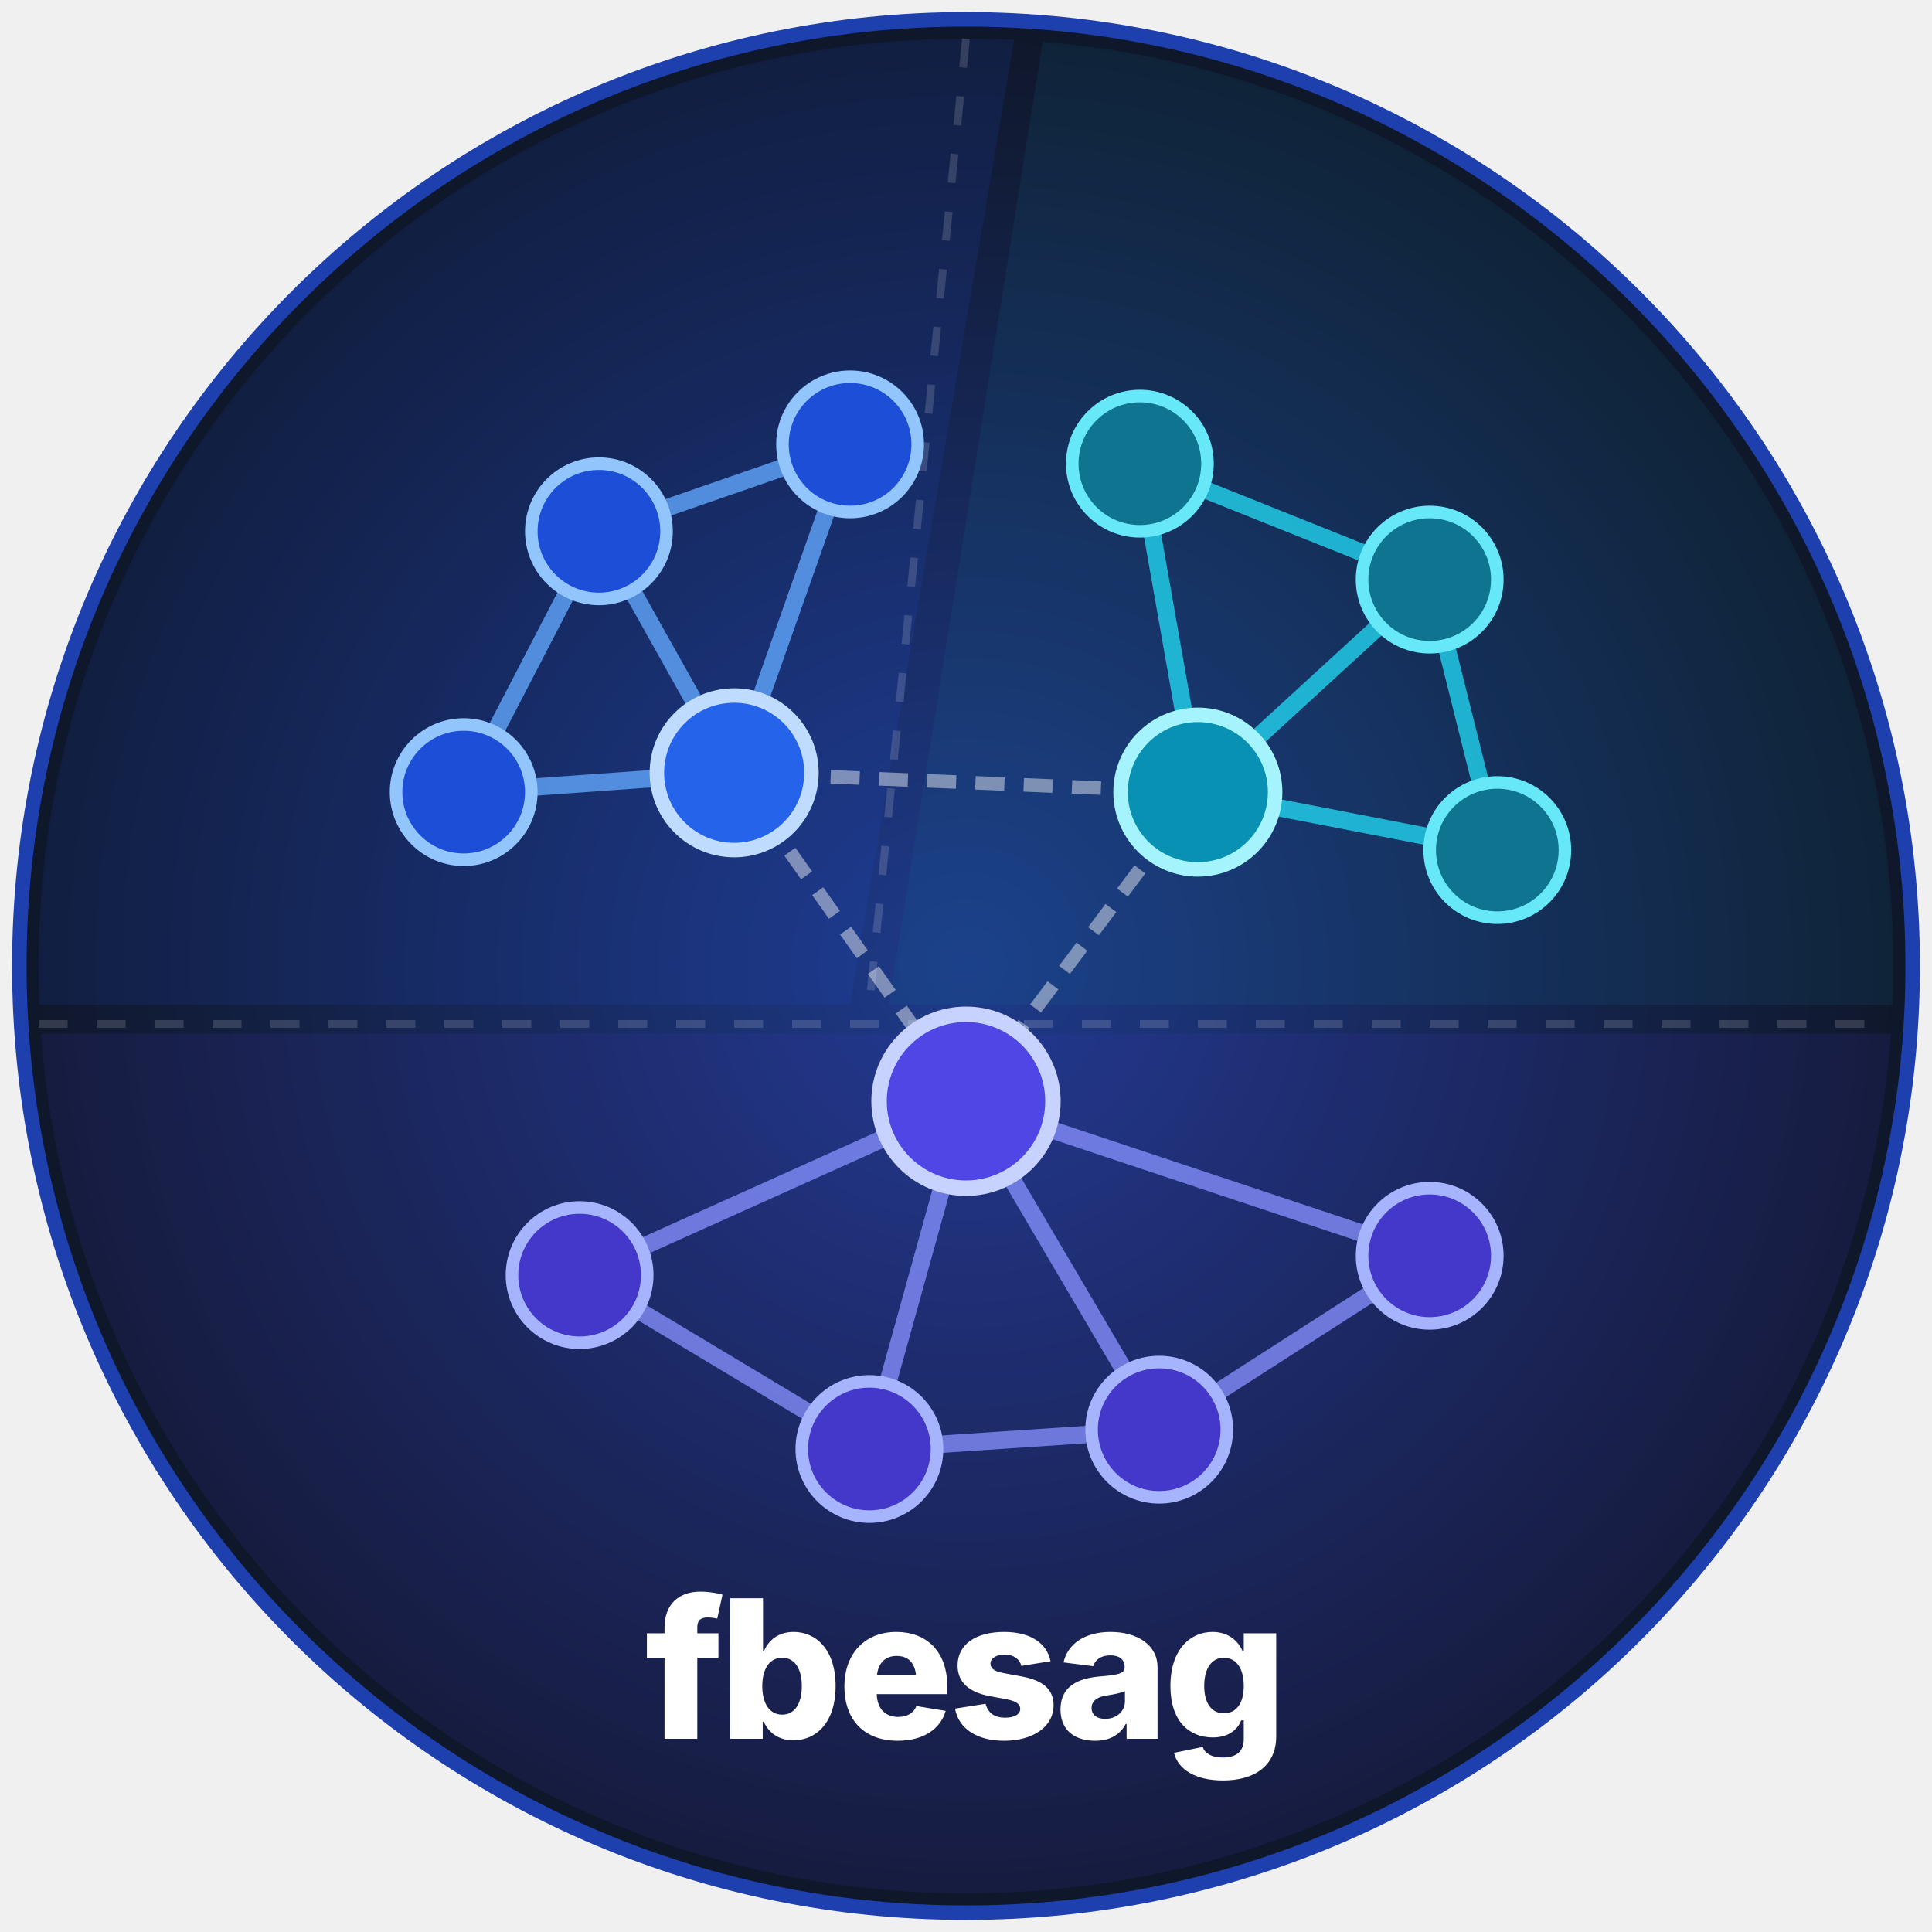
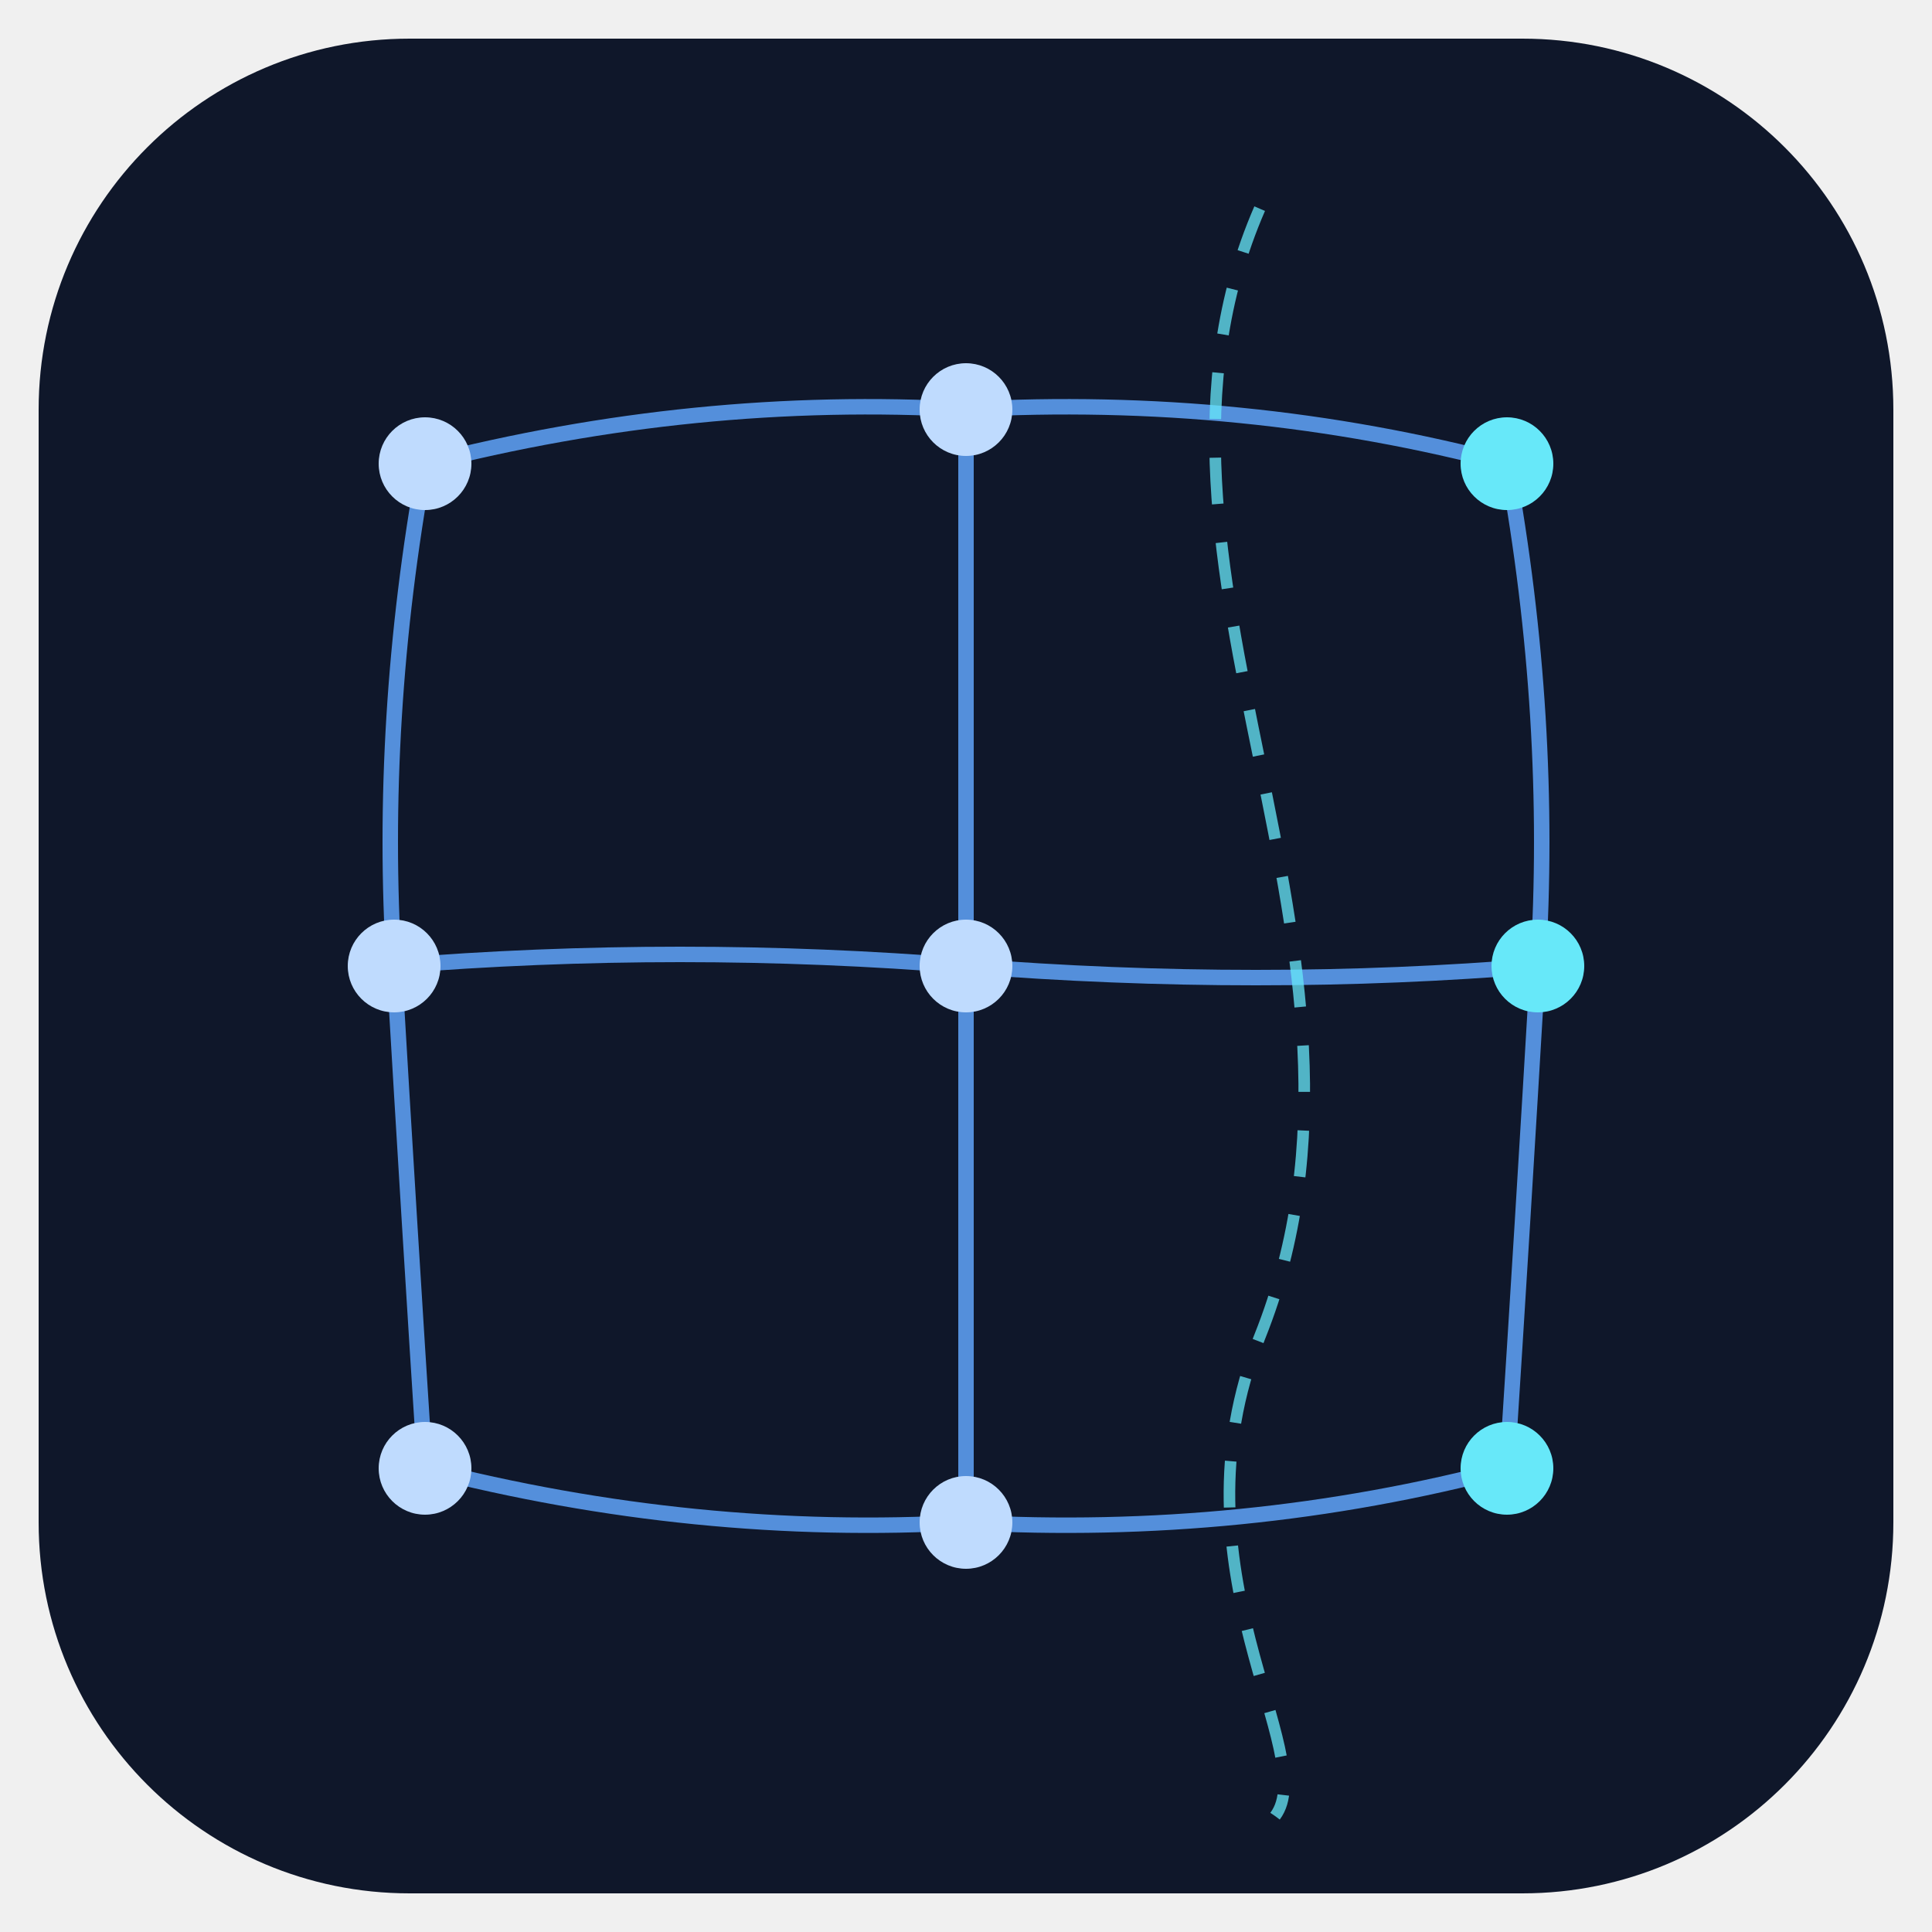
- <svg xmlns="http://www.w3.org/2000/svg" viewBox="0 0 200 200">
-   <defs>
-     <radialGradient id="bg1" cx="50%" cy="50%" r="50%">
-       <stop offset="0%" stop-color="#1e3a8a" />
-       <stop offset="100%" stop-color="#0f172a" />
-     </radialGradient>
-     <clipPath id="circle-clip">
-       <circle cx="100" cy="100" r="96" />
-     </clipPath>
-   </defs>
-   <circle cx="100" cy="100" r="98" fill="url(#bg1)" stroke="#1e40af" stroke-width="1.5" />
-   <g clip-path="url(#circle-clip)">
-     <polygon points="4,4 105,4 88,104 40,104 4,104" fill="#1d4ed8" opacity="0.13" />
-     <polygon points="108,4 196,4 196,104 92,104" fill="#0e7490" opacity="0.13" />
-     <polygon points="4,107 196,107 196,196 4,196" fill="#4338ca" opacity="0.13" />
+ <svg xmlns="http://www.w3.org/2000/svg" width="100%" viewBox="215 35 250 250" role="img" style="">
+   <rect x="220" y="40" width="240" height="240" rx="48" fill="#0f172a" style="fill:rgb(15, 23, 42);stroke:none;color:rgb(255, 255, 255);stroke-width:1px;stroke-linecap:butt;stroke-linejoin:miter;opacity:1;font-family:&quot;Anthropic Sans&quot;, -apple-system, BlinkMacSystemFont, &quot;Segoe UI&quot;, sans-serif;font-size:16px;font-weight:400;text-anchor:start;dominant-baseline:auto" />
+   <g stroke="#60a5fa" stroke-width="2" stroke-linecap="round" fill="none" opacity="0.85" style="fill:none;stroke:rgb(96, 165, 250);color:rgb(255, 255, 255);stroke-width:2px;stroke-linecap:round;stroke-linejoin:miter;opacity:0.85;font-family:&quot;Anthropic Sans&quot;, -apple-system, BlinkMacSystemFont, &quot;Segoe UI&quot;, sans-serif;font-size:16px;font-weight:400;text-anchor:start;dominant-baseline:auto">
+     <path d="M 270 95 Q 305 86 340 88" style="fill:none;stroke:rgb(96, 165, 250);color:rgb(255, 255, 255);stroke-width:2px;stroke-linecap:round;stroke-linejoin:miter;opacity:1;font-family:&quot;Anthropic Sans&quot;, -apple-system, BlinkMacSystemFont, &quot;Segoe UI&quot;, sans-serif;font-size:16px;font-weight:400;text-anchor:start;dominant-baseline:auto" />
+     <path d="M 340 88 Q 376 86 410 95" style="fill:none;stroke:rgb(96, 165, 250);color:rgb(255, 255, 255);stroke-width:2px;stroke-linecap:round;stroke-linejoin:miter;opacity:1;font-family:&quot;Anthropic Sans&quot;, -apple-system, BlinkMacSystemFont, &quot;Segoe UI&quot;, sans-serif;font-size:16px;font-weight:400;text-anchor:start;dominant-baseline:auto" />
+     <path d="M 266 160 Q 303 157 340 160" style="fill:none;stroke:rgb(96, 165, 250);color:rgb(255, 255, 255);stroke-width:2px;stroke-linecap:round;stroke-linejoin:miter;opacity:1;font-family:&quot;Anthropic Sans&quot;, -apple-system, BlinkMacSystemFont, &quot;Segoe UI&quot;, sans-serif;font-size:16px;font-weight:400;text-anchor:start;dominant-baseline:auto" />
+     <path d="M 340 160 Q 378 163 414 160" style="fill:none;stroke:rgb(96, 165, 250);color:rgb(255, 255, 255);stroke-width:2px;stroke-linecap:round;stroke-linejoin:miter;opacity:1;font-family:&quot;Anthropic Sans&quot;, -apple-system, BlinkMacSystemFont, &quot;Segoe UI&quot;, sans-serif;font-size:16px;font-weight:400;text-anchor:start;dominant-baseline:auto" />
+     <path d="M 270 225 Q 305 234 340 232" style="fill:none;stroke:rgb(96, 165, 250);color:rgb(255, 255, 255);stroke-width:2px;stroke-linecap:round;stroke-linejoin:miter;opacity:1;font-family:&quot;Anthropic Sans&quot;, -apple-system, BlinkMacSystemFont, &quot;Segoe UI&quot;, sans-serif;font-size:16px;font-weight:400;text-anchor:start;dominant-baseline:auto" />
+     <path d="M 340 232 Q 376 234 410 225" style="fill:none;stroke:rgb(96, 165, 250);color:rgb(255, 255, 255);stroke-width:2px;stroke-linecap:round;stroke-linejoin:miter;opacity:1;font-family:&quot;Anthropic Sans&quot;, -apple-system, BlinkMacSystemFont, &quot;Segoe UI&quot;, sans-serif;font-size:16px;font-weight:400;text-anchor:start;dominant-baseline:auto" />
+     <path d="M 270 95 Q 264 128 266 160" style="fill:none;stroke:rgb(96, 165, 250);color:rgb(255, 255, 255);stroke-width:2px;stroke-linecap:round;stroke-linejoin:miter;opacity:1;font-family:&quot;Anthropic Sans&quot;, -apple-system, BlinkMacSystemFont, &quot;Segoe UI&quot;, sans-serif;font-size:16px;font-weight:400;text-anchor:start;dominant-baseline:auto" />
+     <path d="M 266 160 Q 268 194 270 225" style="fill:none;stroke:rgb(96, 165, 250);color:rgb(255, 255, 255);stroke-width:2px;stroke-linecap:round;stroke-linejoin:miter;opacity:1;font-family:&quot;Anthropic Sans&quot;, -apple-system, BlinkMacSystemFont, &quot;Segoe UI&quot;, sans-serif;font-size:16px;font-weight:400;text-anchor:start;dominant-baseline:auto" />
+     <path d="M 340 88 Q 340 124 340 160" style="fill:none;stroke:rgb(96, 165, 250);color:rgb(255, 255, 255);stroke-width:2px;stroke-linecap:round;stroke-linejoin:miter;opacity:1;font-family:&quot;Anthropic Sans&quot;, -apple-system, BlinkMacSystemFont, &quot;Segoe UI&quot;, sans-serif;font-size:16px;font-weight:400;text-anchor:start;dominant-baseline:auto" />
+     <path d="M 340 160 Q 340 196 340 232" style="fill:none;stroke:rgb(96, 165, 250);color:rgb(255, 255, 255);stroke-width:2px;stroke-linecap:round;stroke-linejoin:miter;opacity:1;font-family:&quot;Anthropic Sans&quot;, -apple-system, BlinkMacSystemFont, &quot;Segoe UI&quot;, sans-serif;font-size:16px;font-weight:400;text-anchor:start;dominant-baseline:auto" />
+     <path d="M 410 95 Q 416 128 414 160" style="fill:none;stroke:rgb(96, 165, 250);color:rgb(255, 255, 255);stroke-width:2px;stroke-linecap:round;stroke-linejoin:miter;opacity:1;font-family:&quot;Anthropic Sans&quot;, -apple-system, BlinkMacSystemFont, &quot;Segoe UI&quot;, sans-serif;font-size:16px;font-weight:400;text-anchor:start;dominant-baseline:auto" />
+     <path d="M 414 160 Q 412 194 410 225" style="fill:none;stroke:rgb(96, 165, 250);color:rgb(255, 255, 255);stroke-width:2px;stroke-linecap:round;stroke-linejoin:miter;opacity:1;font-family:&quot;Anthropic Sans&quot;, -apple-system, BlinkMacSystemFont, &quot;Segoe UI&quot;, sans-serif;font-size:16px;font-weight:400;text-anchor:start;dominant-baseline:auto" />
  </g>
-   <line x1="100" y1="4" x2="90" y2="104" stroke="#ffffff" stroke-width="0.8" opacity="0.15" stroke-dasharray="3,3" />
-   <line x1="4" y1="106" x2="196" y2="106" stroke="#ffffff" stroke-width="0.8" opacity="0.15" stroke-dasharray="3,3" />
-   <line x1="62" y1="55" x2="88" y2="46" stroke="#60a5fa" stroke-width="1.8" opacity="0.8" />
-   <line x1="62" y1="55" x2="48" y2="82" stroke="#60a5fa" stroke-width="1.8" opacity="0.8" />
-   <line x1="62" y1="55" x2="76" y2="80" stroke="#60a5fa" stroke-width="1.8" opacity="0.8" />
-   <line x1="88" y1="46" x2="76" y2="80" stroke="#60a5fa" stroke-width="1.8" opacity="0.8" />
-   <line x1="48" y1="82" x2="76" y2="80" stroke="#60a5fa" stroke-width="1.8" opacity="0.8" />
-   <line x1="118" y1="48" x2="148" y2="60" stroke="#22d3ee" stroke-width="1.8" opacity="0.8" />
-   <line x1="118" y1="48" x2="124" y2="82" stroke="#22d3ee" stroke-width="1.8" opacity="0.8" />
-   <line x1="148" y1="60" x2="155" y2="88" stroke="#22d3ee" stroke-width="1.8" opacity="0.8" />
-   <line x1="155" y1="88" x2="124" y2="82" stroke="#22d3ee" stroke-width="1.8" opacity="0.8" />
-   <line x1="148" y1="60" x2="124" y2="82" stroke="#22d3ee" stroke-width="1.8" opacity="0.8" />
-   <line x1="100" y1="114" x2="60" y2="132" stroke="#818cf8" stroke-width="1.8" opacity="0.8" />
-   <line x1="100" y1="114" x2="90" y2="150" stroke="#818cf8" stroke-width="1.8" opacity="0.8" />
-   <line x1="100" y1="114" x2="120" y2="148" stroke="#818cf8" stroke-width="1.8" opacity="0.8" />
-   <line x1="100" y1="114" x2="148" y2="130" stroke="#818cf8" stroke-width="1.8" opacity="0.8" />
-   <line x1="60" y1="132" x2="90" y2="150" stroke="#818cf8" stroke-width="1.8" opacity="0.8" />
-   <line x1="90" y1="150" x2="120" y2="148" stroke="#818cf8" stroke-width="1.8" opacity="0.8" />
-   <line x1="120" y1="148" x2="148" y2="130" stroke="#818cf8" stroke-width="1.8" opacity="0.8" />
-   <line x1="76" y1="80" x2="124" y2="82" stroke="#e2e8f0" stroke-width="1.4" opacity="0.5" stroke-dasharray="3,2" />
-   <line x1="76" y1="80" x2="100" y2="114" stroke="#e2e8f0" stroke-width="1.4" opacity="0.5" stroke-dasharray="3,2" />
-   <line x1="124" y1="82" x2="100" y2="114" stroke="#e2e8f0" stroke-width="1.4" opacity="0.5" stroke-dasharray="3,2" />
-   <circle cx="88" cy="46" r="7" fill="#1d4ed8" stroke="#93c5fd" stroke-width="1.3" />
-   <circle cx="62" cy="55" r="7" fill="#1d4ed8" stroke="#93c5fd" stroke-width="1.3" />
-   <circle cx="48" cy="82" r="7" fill="#1d4ed8" stroke="#93c5fd" stroke-width="1.3" />
-   <circle cx="76" cy="80" r="8" fill="#2563eb" stroke="#bfdbfe" stroke-width="1.5" />
-   <circle cx="118" cy="48" r="7" fill="#0e7490" stroke="#67e8f9" stroke-width="1.3" />
-   <circle cx="148" cy="60" r="7" fill="#0e7490" stroke="#67e8f9" stroke-width="1.3" />
-   <circle cx="155" cy="88" r="7" fill="#0e7490" stroke="#67e8f9" stroke-width="1.3" />
-   <circle cx="124" cy="82" r="8" fill="#0891b2" stroke="#a5f3fc" stroke-width="1.5" />
-   <circle cx="60" cy="132" r="7" fill="#4338ca" stroke="#a5b4fc" stroke-width="1.3" />
-   <circle cx="90" cy="150" r="7" fill="#4338ca" stroke="#a5b4fc" stroke-width="1.3" />
-   <circle cx="120" cy="148" r="7" fill="#4338ca" stroke="#a5b4fc" stroke-width="1.3" />
-   <circle cx="148" cy="130" r="7" fill="#4338ca" stroke="#a5b4fc" stroke-width="1.3" />
-   <circle cx="100" cy="114" r="9" fill="#4f46e5" stroke="#c7d2fe" stroke-width="1.6" />
-   <text x="100" y="180" text-anchor="middle" font-family="Inter,sans-serif" font-size="20" font-weight="800" fill="#ffffff" letter-spacing="-0.5">fbesag</text>
+   <path d="M 378 62 C 358 108 398 158 378 208 C 366 238 386 262 380 270" fill="none" stroke="#67e8f9" stroke-width="1.5" stroke-dasharray="6 5" opacity="0.75" style="fill:none;stroke:rgb(103, 232, 249);color:rgb(255, 255, 255);stroke-width:1.5px;stroke-dasharray:6px, 5px;stroke-linecap:butt;stroke-linejoin:miter;opacity:0.75;font-family:&quot;Anthropic Sans&quot;, -apple-system, BlinkMacSystemFont, &quot;Segoe UI&quot;, sans-serif;font-size:16px;font-weight:400;text-anchor:start;dominant-baseline:auto" />
+   <circle cx="410" cy="95" r="6" fill="#67e8f9" style="fill:rgb(103, 232, 249);stroke:none;color:rgb(255, 255, 255);stroke-width:1px;stroke-linecap:butt;stroke-linejoin:miter;opacity:1;font-family:&quot;Anthropic Sans&quot;, -apple-system, BlinkMacSystemFont, &quot;Segoe UI&quot;, sans-serif;font-size:16px;font-weight:400;text-anchor:start;dominant-baseline:auto" />
+   <circle cx="414" cy="160" r="6" fill="#67e8f9" style="fill:rgb(103, 232, 249);stroke:none;color:rgb(255, 255, 255);stroke-width:1px;stroke-linecap:butt;stroke-linejoin:miter;opacity:1;font-family:&quot;Anthropic Sans&quot;, -apple-system, BlinkMacSystemFont, &quot;Segoe UI&quot;, sans-serif;font-size:16px;font-weight:400;text-anchor:start;dominant-baseline:auto" />
+   <circle cx="410" cy="225" r="6" fill="#67e8f9" style="fill:rgb(103, 232, 249);stroke:none;color:rgb(255, 255, 255);stroke-width:1px;stroke-linecap:butt;stroke-linejoin:miter;opacity:1;font-family:&quot;Anthropic Sans&quot;, -apple-system, BlinkMacSystemFont, &quot;Segoe UI&quot;, sans-serif;font-size:16px;font-weight:400;text-anchor:start;dominant-baseline:auto" />
+   <circle cx="270" cy="95" r="6" fill="#bfdbfe" style="fill:rgb(191, 219, 254);stroke:none;color:rgb(255, 255, 255);stroke-width:1px;stroke-linecap:butt;stroke-linejoin:miter;opacity:1;font-family:&quot;Anthropic Sans&quot;, -apple-system, BlinkMacSystemFont, &quot;Segoe UI&quot;, sans-serif;font-size:16px;font-weight:400;text-anchor:start;dominant-baseline:auto" />
+   <circle cx="340" cy="88" r="6" fill="#bfdbfe" style="fill:rgb(191, 219, 254);stroke:none;color:rgb(255, 255, 255);stroke-width:1px;stroke-linecap:butt;stroke-linejoin:miter;opacity:1;font-family:&quot;Anthropic Sans&quot;, -apple-system, BlinkMacSystemFont, &quot;Segoe UI&quot;, sans-serif;font-size:16px;font-weight:400;text-anchor:start;dominant-baseline:auto" />
+   <circle cx="266" cy="160" r="6" fill="#bfdbfe" style="fill:rgb(191, 219, 254);stroke:none;color:rgb(255, 255, 255);stroke-width:1px;stroke-linecap:butt;stroke-linejoin:miter;opacity:1;font-family:&quot;Anthropic Sans&quot;, -apple-system, BlinkMacSystemFont, &quot;Segoe UI&quot;, sans-serif;font-size:16px;font-weight:400;text-anchor:start;dominant-baseline:auto" />
+   <circle cx="340" cy="160" r="6" fill="#bfdbfe" style="fill:rgb(191, 219, 254);stroke:none;color:rgb(255, 255, 255);stroke-width:1px;stroke-linecap:butt;stroke-linejoin:miter;opacity:1;font-family:&quot;Anthropic Sans&quot;, -apple-system, BlinkMacSystemFont, &quot;Segoe UI&quot;, sans-serif;font-size:16px;font-weight:400;text-anchor:start;dominant-baseline:auto" />
+   <circle cx="270" cy="225" r="6" fill="#bfdbfe" style="fill:rgb(191, 219, 254);stroke:none;color:rgb(255, 255, 255);stroke-width:1px;stroke-linecap:butt;stroke-linejoin:miter;opacity:1;font-family:&quot;Anthropic Sans&quot;, -apple-system, BlinkMacSystemFont, &quot;Segoe UI&quot;, sans-serif;font-size:16px;font-weight:400;text-anchor:start;dominant-baseline:auto" />
+   <circle cx="340" cy="232" r="6" fill="#bfdbfe" style="fill:rgb(191, 219, 254);stroke:none;color:rgb(255, 255, 255);stroke-width:1px;stroke-linecap:butt;stroke-linejoin:miter;opacity:1;font-family:&quot;Anthropic Sans&quot;, -apple-system, BlinkMacSystemFont, &quot;Segoe UI&quot;, sans-serif;font-size:16px;font-weight:400;text-anchor:start;dominant-baseline:auto" />
+   <text x="340" y="335" text-anchor="middle" style="font-size: 24px; letter-spacing: 0.12em;;fill:rgb(250, 249, 245);stroke:none;color:rgb(255, 255, 255);stroke-width:1px;stroke-linecap:butt;stroke-linejoin:miter;opacity:1;font-family:&quot;Anthropic Sans&quot;, -apple-system, BlinkMacSystemFont, &quot;Segoe UI&quot;, sans-serif;font-size:24px;font-weight:500;text-anchor:middle;dominant-baseline:auto">fbesag</text>
</svg>
